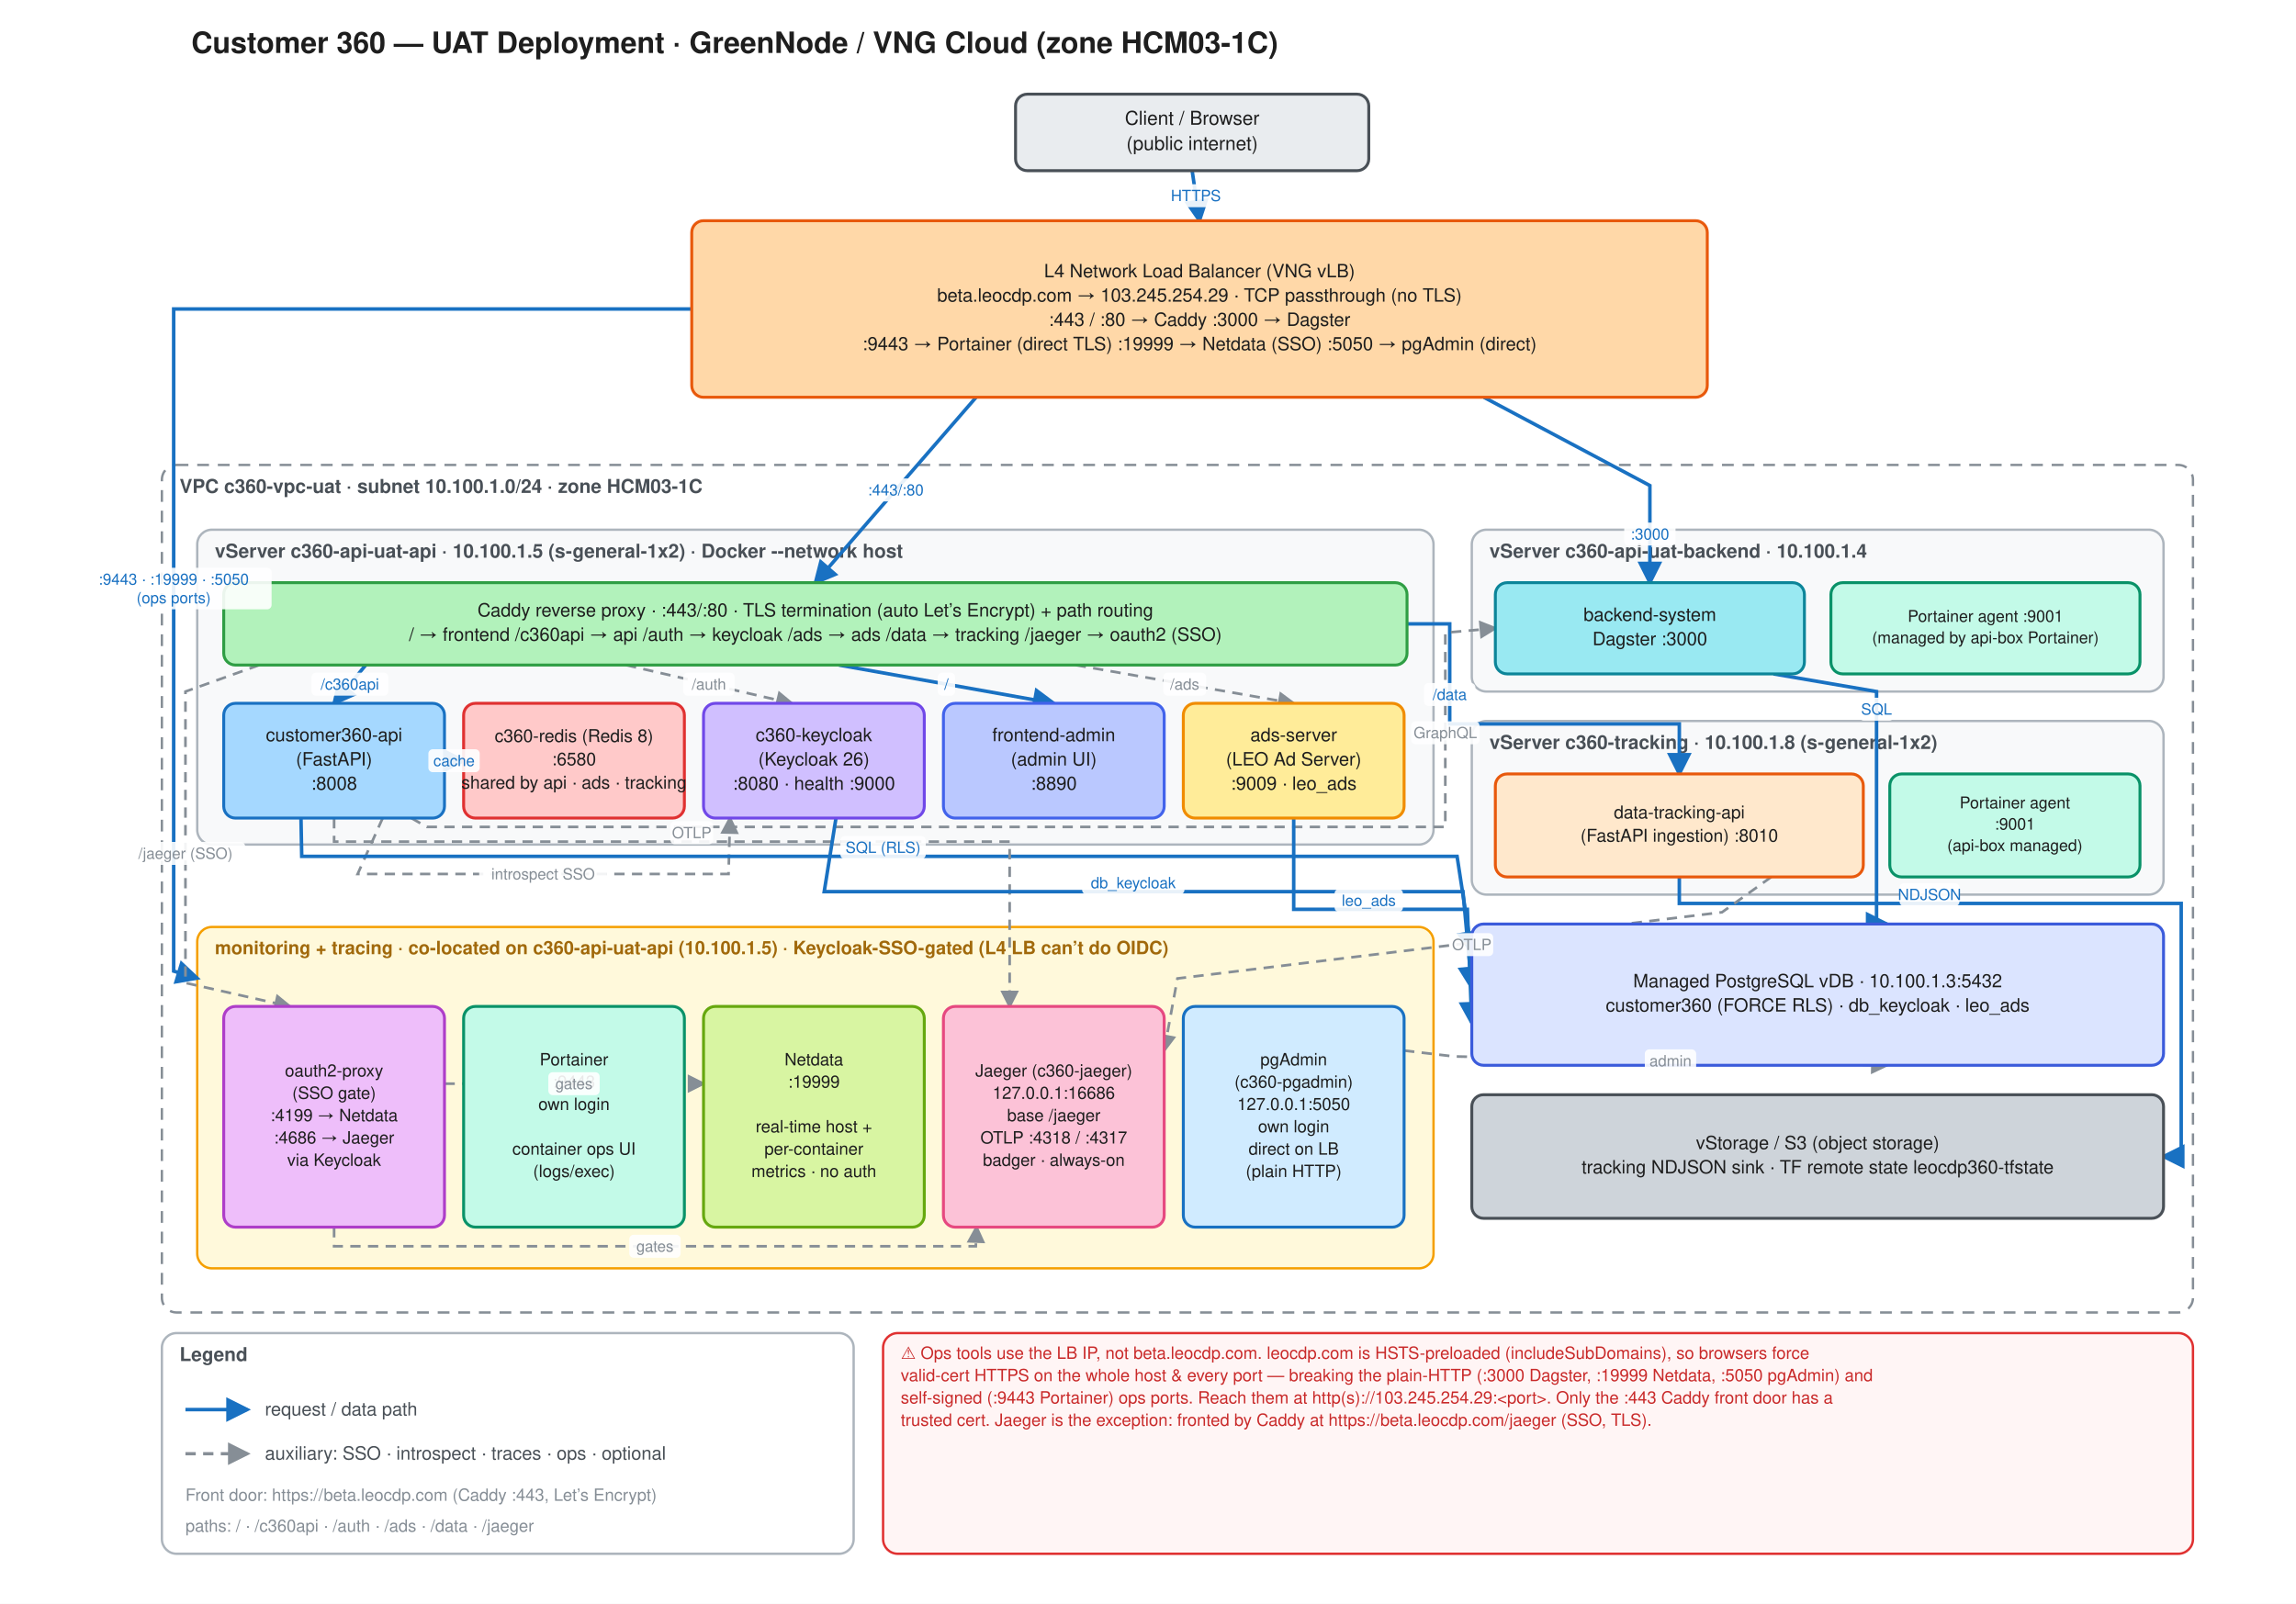
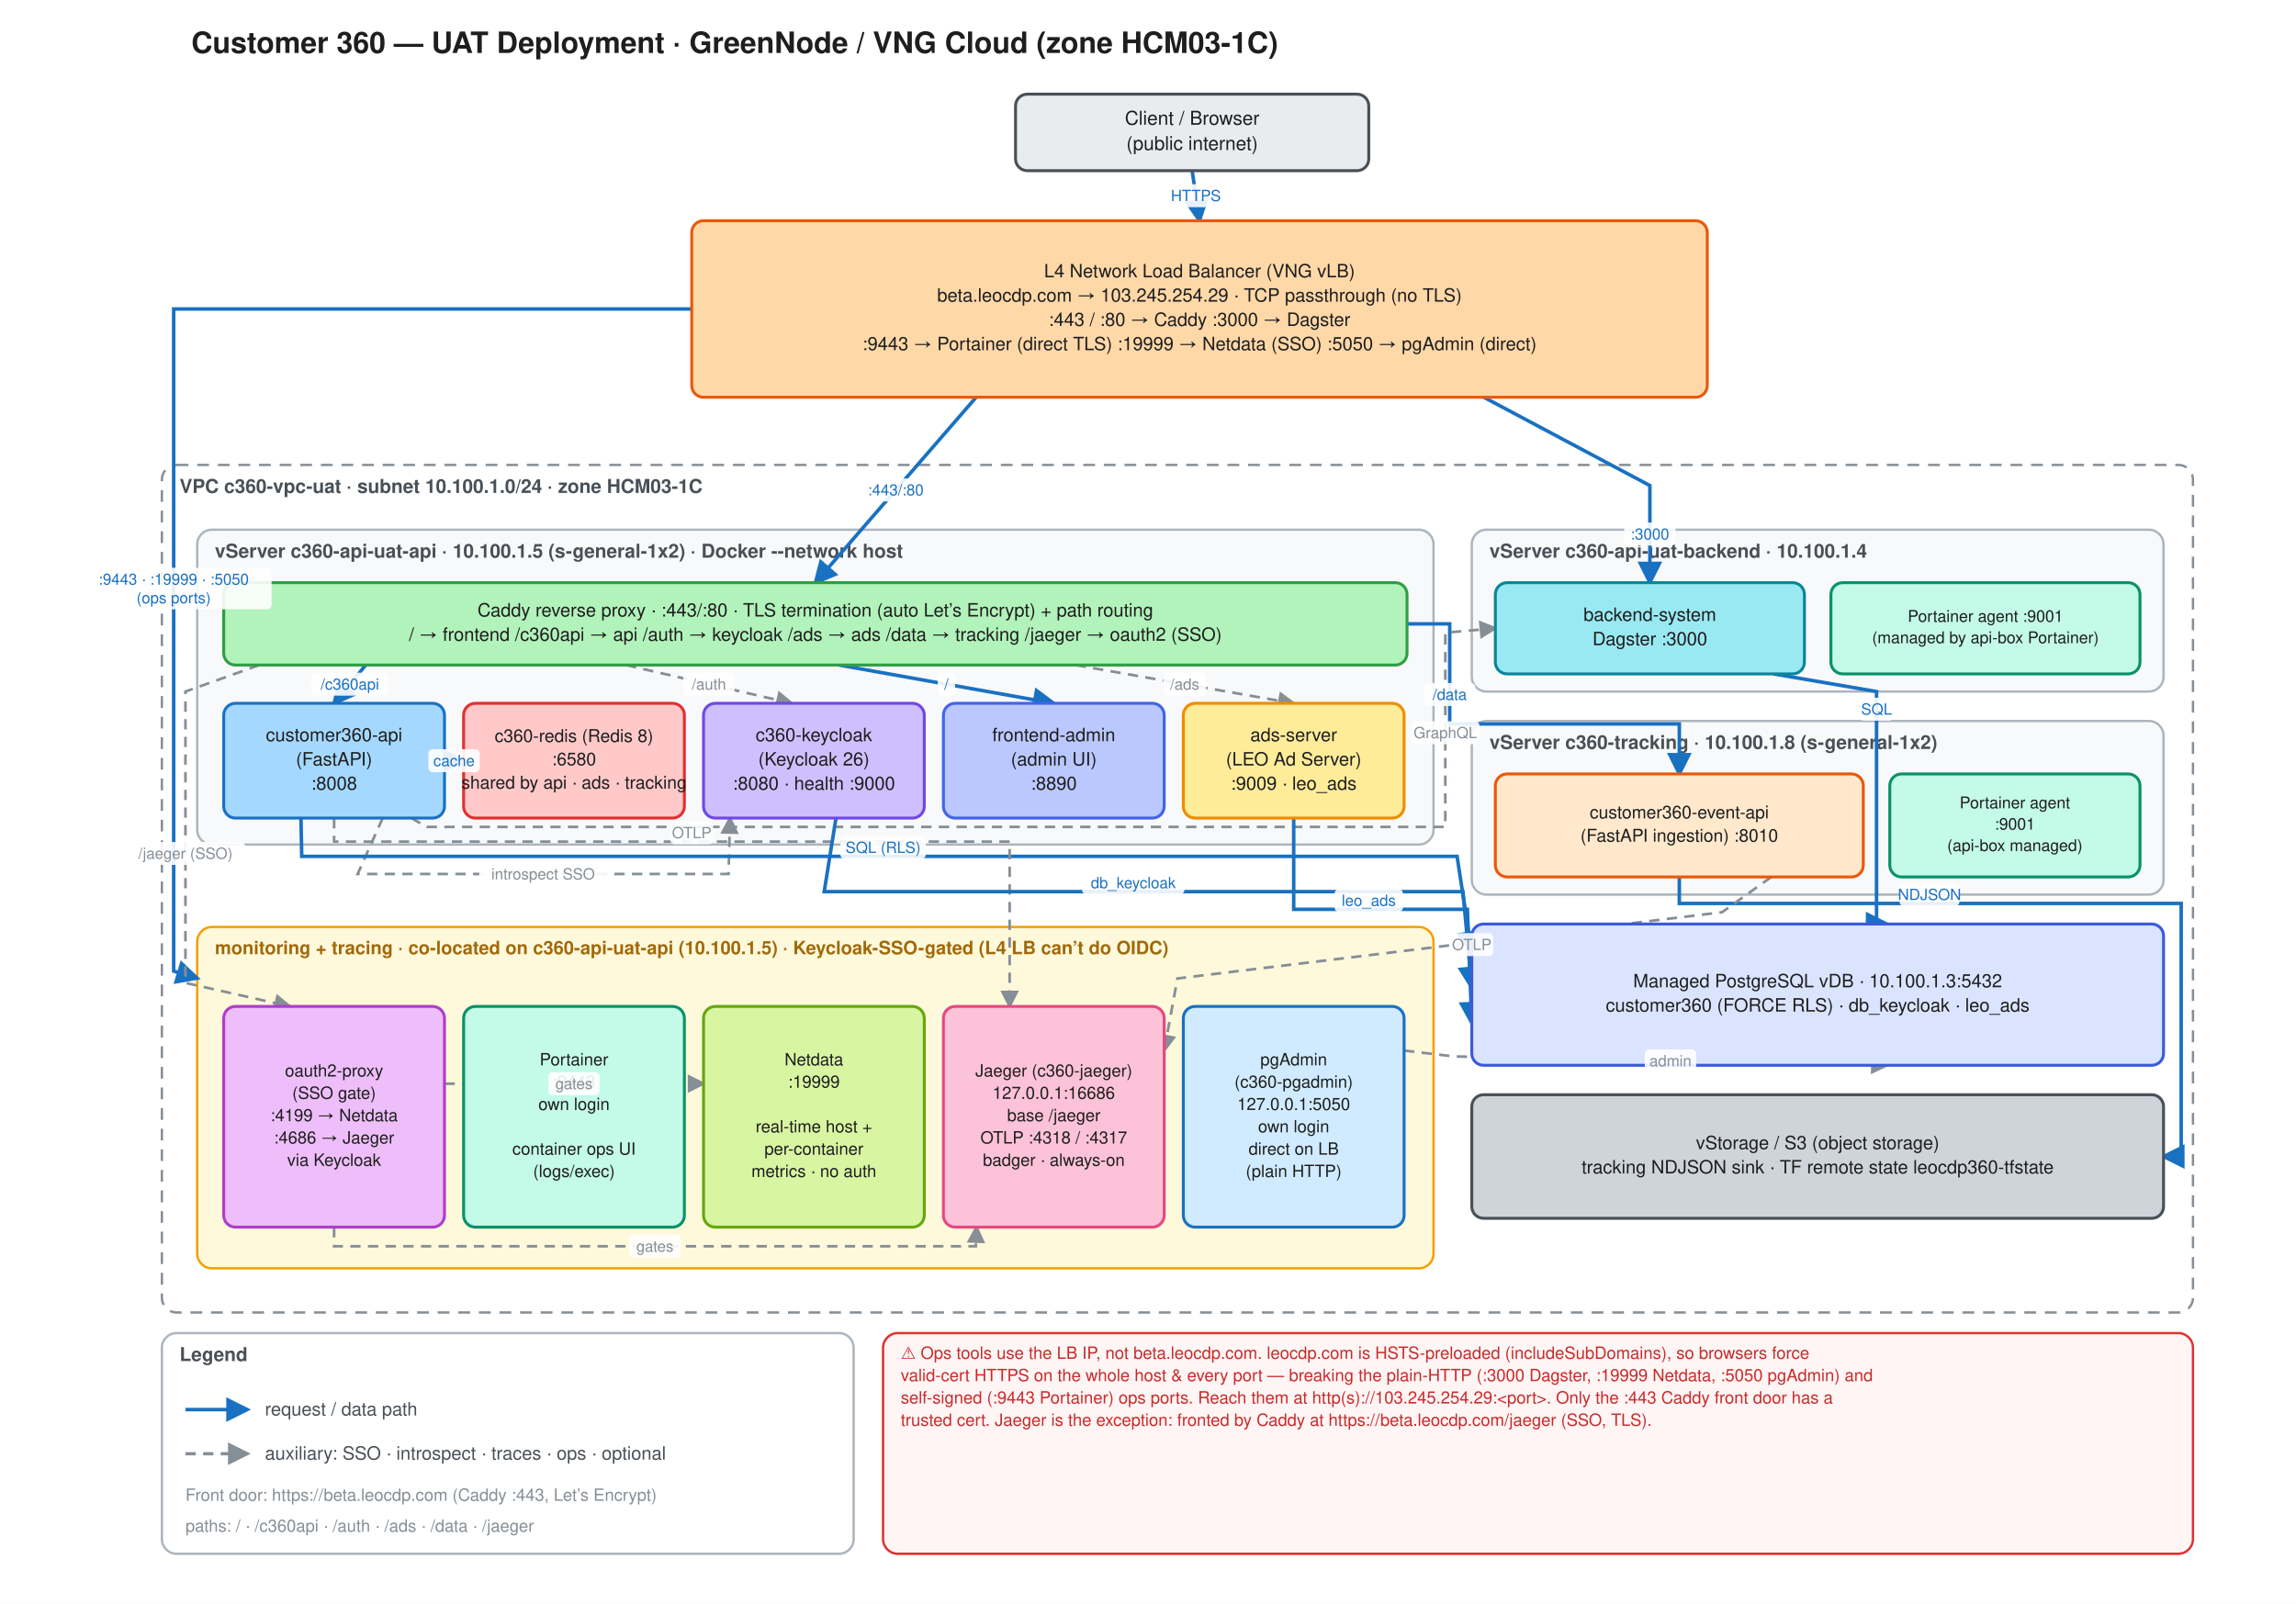
<svg xmlns="http://www.w3.org/2000/svg" width="1560" height="1090" viewBox="0 0 1560 1090" font-family="Helvetica,Arial,sans-serif">
  <rect width="1560" height="1090" fill="#ffffff" />
  <defs>
    <marker id="ah1971c2" viewBox="0 0 10 10" refX="8.5" refY="5" markerWidth="7" markerHeight="7" orient="auto-start-reverse">
      <path d="M0,0 L10,5 L0,10 z" fill="#1971c2" />
    </marker>
    <marker id="ah868e96" viewBox="0 0 10 10" refX="8.5" refY="5" markerWidth="7" markerHeight="7" orient="auto-start-reverse">
      <path d="M0,0 L10,5 L0,10 z" fill="#868e96" />
    </marker>
  </defs>
  <rect x="110" y="316" width="1380" height="576" rx="10" fill="none" stroke="#868e96" stroke-width="1.6" stroke-dasharray="8 6" />
  <text x="122" y="335" font-size="13" font-weight="700" fill="#495057" font-family="Helvetica,Arial,sans-serif">VPC  c360-vpc-uat  ·  subnet 10.100.1.0/24  ·  zone HCM03-1C</text>
  <rect x="134" y="360" width="840" height="214" rx="10" fill="#f8f9fa" stroke="#adb5bd" stroke-width="1.6" />
  <text x="146" y="379" font-size="13" font-weight="700" fill="#495057" font-family="Helvetica,Arial,sans-serif">vServer  c360-api-uat-api  ·  10.100.1.5  (s-general-1x2)  ·  Docker --network host</text>
  <rect x="134" y="630" width="840" height="232" rx="10" fill="#fff9db" stroke="#f59f00" stroke-width="1.6" />
  <text x="146" y="648.5" font-size="12.5" font-weight="700" fill="#a1690b" font-family="Helvetica,Arial,sans-serif">monitoring + tracing  ·  co-located on c360-api-uat-api (10.100.1.5)  ·  Keycloak-SSO-gated (L4 LB can’t do OIDC)</text>
  <rect x="1000" y="360" width="470" height="110" rx="10" fill="#f8f9fa" stroke="#adb5bd" stroke-width="1.6" />
  <text x="1012" y="379" font-size="13" font-weight="700" fill="#495057" font-family="Helvetica,Arial,sans-serif">vServer  c360-api-uat-backend  ·  10.100.1.4</text>
  <rect x="1000" y="490" width="470" height="118" rx="10" fill="#f8f9fa" stroke="#adb5bd" stroke-width="1.6" />
  <text x="1012" y="509" font-size="13" font-weight="700" fill="#495057" font-family="Helvetica,Arial,sans-serif">vServer  c360-tracking  ·  10.100.1.8  (s-general-1x2)</text>
  <rect x="110" y="906" width="470" height="150" rx="10" fill="#ffffff" stroke="#adb5bd" stroke-width="1.6" />
  <text x="122" y="925" font-size="13" font-weight="700" fill="#495057" font-family="Helvetica,Arial,sans-serif">Legend</text>
  <rect x="600" y="906" width="890" height="150" rx="10" fill="#fff5f5" stroke="#e03131" stroke-width="1.6" />
  <text x="612" y="923.5" font-size="11.5" fill="#c92a2a" font-family="Helvetica,Arial,sans-serif">⚠ Ops tools use the LB IP, not beta.leocdp.com. leocdp.com is HSTS-preloaded (includeSubDomains), so browsers force</text>
  <text x="612" y="938.68" font-size="11.5" fill="#c92a2a" font-family="Helvetica,Arial,sans-serif">valid-cert HTTPS on the whole host &amp; every port — breaking the plain-HTTP (:3000 Dagster, :19999 Netdata, :5050 pgAdmin) and</text>
  <text x="612" y="953.86" font-size="11.5" fill="#c92a2a" font-family="Helvetica,Arial,sans-serif">self-signed (:9443 Portainer) ops ports. Reach them at http(s)://103.245.254.29:&lt;port&gt;. Only the :443 Caddy front door has a</text>
  <text x="612" y="969.04" font-size="11.5" fill="#c92a2a" font-family="Helvetica,Arial,sans-serif">trusted cert. Jaeger is the exception: fronted by Caddy at https://beta.leocdp.com/jaeger (SSO, TLS).</text>
  <line x1="126" y1="958" x2="168" y2="958" stroke="#1971c2" stroke-width="2.4" marker-end="url(#ah1971c2)" />
  <text x="180" y="962" font-size="12.5" fill="#495057">request / data path</text>
  <line x1="126" y1="988" x2="168" y2="988" stroke="#868e96" stroke-width="2.2" stroke-dasharray="7 5" marker-end="url(#ah868e96)" />
  <text x="180" y="992" font-size="12.5" fill="#495057">auxiliary: SSO · introspect · traces · ops · optional</text>
  <text x="126" y="1020" font-size="11.5" fill="#868e96">Front door: https://beta.leocdp.com (Caddy :443, Let’s Encrypt)</text>
  <text x="126" y="1041" font-size="11.5" fill="#868e96">paths: / · /c360api · /auth · /ads · /data · /jaeger</text>
  <path d="M810,116 L815,150" fill="none" stroke="#1971c2" stroke-width="2.4" marker-end="url(#ah1971c2)" />
  <path d="M663.2,270 L554,396" fill="none" stroke="#1971c2" stroke-width="2.4" marker-end="url(#ah1971c2)" />
  <path d="M1008.2,270 L1121,330 L1121,396" fill="none" stroke="#1971c2" stroke-width="2.4" marker-end="url(#ah1971c2)" />
  <path d="M470,210 L118,210 L118,660 L134,664.8" fill="none" stroke="#1971c2" stroke-width="2.4" marker-end="url(#ah1971c2)" />
  <path d="M248.48,452 L227,478" fill="none" stroke="#1971c2" stroke-width="2.4" marker-end="url(#ah1971c2)" />
  <path d="M425.36,452 L538,478" fill="none" stroke="#868e96" stroke-width="1.8" stroke-dasharray="7 5" marker-end="url(#ah868e96)" />
  <path d="M570.08,452 L716,478" fill="none" stroke="#1971c2" stroke-width="2.4" marker-end="url(#ah1971c2)" />
  <path d="M730.88,452 L879,478" fill="none" stroke="#868e96" stroke-width="1.8" stroke-dasharray="7 5" marker-end="url(#ah868e96)" />
  <path d="M956,424 L985,424 L985,492 L1141,492 L1141,526" fill="none" stroke="#1971c2" stroke-width="2.4" marker-end="url(#ah1971c2)" />
  <path d="M176.12,452 L126,470 L126,668 L197,684" fill="none" stroke="#868e96" stroke-width="1.8" stroke-dasharray="7 5" marker-end="url(#ah868e96)" />
  <path d="M302,517 L315,517" fill="none" stroke="#1971c2" stroke-width="2.4" marker-end="url(#ah1971c2)" />
  <path d="M260,556 L243,594 L495,594 L496,556" fill="none" stroke="#868e96" stroke-width="1.8" stroke-dasharray="7 5" marker-end="url(#ah868e96)" />
  <path d="M204.5,556 L205,582 L990,582 L1000,647.2" fill="none" stroke="#1971c2" stroke-width="2.4" marker-end="url(#ah1971c2)" />
  <path d="M227,556 L227,572 L686,572 L686,684" fill="none" stroke="#868e96" stroke-width="1.8" stroke-dasharray="7 5" marker-end="url(#ah868e96)" />
  <path d="M279.5,556 L290,562 L982,562 L982,430 L1016,427" fill="none" stroke="#868e96" stroke-width="1.8" stroke-dasharray="7 5" marker-end="url(#ah868e96)" />
  <path d="M568,556 L560,606 L994,606 L1000,671.2" fill="none" stroke="#1971c2" stroke-width="2.4" marker-end="url(#ah1971c2)" />
  <path d="M879,556 L879,618 L997,618 L1000,695.2" fill="none" stroke="#1971c2" stroke-width="2.4" marker-end="url(#ah1971c2)" />
  <path d="M1205,458 L1275,470 L1275,628 L1282,628" fill="none" stroke="#1971c2" stroke-width="2.4" marker-end="url(#ah1971c2)" />
  <path d="M1141,596 L1141,614 L1482,614 L1482,786 L1470,786" fill="none" stroke="#1971c2" stroke-width="2.4" marker-end="url(#ah1971c2)" />
  <path d="M1203.5,596 L1170,620 L800,665 L791,714" fill="none" stroke="#868e96" stroke-width="1.8" stroke-dasharray="7 5" marker-end="url(#ah868e96)" />
  <path d="M302,736.5 L478,736.5" fill="none" stroke="#868e96" stroke-width="1.8" stroke-dasharray="7 5" marker-end="url(#ah868e96)" />
  <path d="M227,834 L227,847 L663,847 L663.5,834" fill="none" stroke="#868e96" stroke-width="1.8" stroke-dasharray="7 5" marker-end="url(#ah868e96)" />
  <path d="M954,714 L988,718 L1282,724" fill="none" stroke="#868e96" stroke-width="1.8" stroke-dasharray="7 5" marker-end="url(#ah868e96)" />
  <rect x="690" y="64" width="240" height="52" rx="8" fill="#e9ecef" stroke="#495057" stroke-width="2" />
  <text x="810" y="84.8" font-size="13" fill="#1e1e1e" text-anchor="middle" font-family="Helvetica,Arial,sans-serif">Client / Browser</text>
  <text x="810" y="101.96" font-size="13" fill="#1e1e1e" text-anchor="middle" font-family="Helvetica,Arial,sans-serif">(public internet)</text>
  <rect x="470" y="150" width="690" height="120" rx="8" fill="#ffd8a8" stroke="#e8590c" stroke-width="2" />
  <text x="815" y="188.5" font-size="12.5" fill="#1e1e1e" text-anchor="middle" font-family="Helvetica,Arial,sans-serif">L4 Network Load Balancer  (VNG vLB)</text>
  <text x="815" y="205" font-size="12.5" fill="#1e1e1e" text-anchor="middle" font-family="Helvetica,Arial,sans-serif">beta.leocdp.com  →  103.245.254.29   ·   TCP passthrough (no TLS)</text>
  <text x="815" y="221.5" font-size="12.5" fill="#1e1e1e" text-anchor="middle" font-family="Helvetica,Arial,sans-serif">:443 / :80 → Caddy      :3000 → Dagster</text>
  <text x="815" y="238" font-size="12.5" fill="#1e1e1e" text-anchor="middle" font-family="Helvetica,Arial,sans-serif">:9443 → Portainer (direct TLS)   :19999 → Netdata (SSO)   :5050 → pgAdmin (direct)</text>
  <rect x="152" y="396" width="804" height="56" rx="8" fill="#b2f2bb" stroke="#2f9e44" stroke-width="2" />
  <text x="554" y="419" font-size="12.5" fill="#1e1e1e" text-anchor="middle" font-family="Helvetica,Arial,sans-serif">Caddy reverse proxy  ·  :443/:80  ·  TLS termination (auto Let’s Encrypt) + path routing</text>
  <text x="554" y="435.5" font-size="12.5" fill="#1e1e1e" text-anchor="middle" font-family="Helvetica,Arial,sans-serif">/ → frontend   /c360api → api   /auth → keycloak   /ads → ads   /data → tracking   /jaeger → oauth2 (SSO)</text>
  <rect x="152" y="478" width="150" height="78" rx="8" fill="#a5d8ff" stroke="#1971c2" stroke-width="2" />
  <text x="227" y="503.75" font-size="12.5" fill="#1e1e1e" text-anchor="middle" font-family="Helvetica,Arial,sans-serif">customer360-api</text>
  <text x="227" y="520.25" font-size="12.5" fill="#1e1e1e" text-anchor="middle" font-family="Helvetica,Arial,sans-serif">(FastAPI)</text>
  <text x="227" y="536.75" font-size="12.5" fill="#1e1e1e" text-anchor="middle" font-family="Helvetica,Arial,sans-serif">:8008</text>
  <rect x="315" y="478" width="150" height="78" rx="8" fill="#ffc9c9" stroke="#e03131" stroke-width="2" />
  <text x="390" y="504.28" font-size="12" fill="#1e1e1e" text-anchor="middle" font-family="Helvetica,Arial,sans-serif">c360-redis (Redis 8)</text>
  <text x="390" y="520.12" font-size="12" fill="#1e1e1e" text-anchor="middle" font-family="Helvetica,Arial,sans-serif">:6580</text>
  <text x="390" y="535.96" font-size="12" fill="#1e1e1e" text-anchor="middle" font-family="Helvetica,Arial,sans-serif">shared by api · ads · tracking</text>
  <rect x="478" y="478" width="150" height="78" rx="8" fill="#d0bfff" stroke="#7048e8" stroke-width="2" />
  <text x="553" y="503.75" font-size="12.5" fill="#1e1e1e" text-anchor="middle" font-family="Helvetica,Arial,sans-serif">c360-keycloak</text>
  <text x="553" y="520.25" font-size="12.5" fill="#1e1e1e" text-anchor="middle" font-family="Helvetica,Arial,sans-serif">(Keycloak 26)</text>
  <text x="553" y="536.75" font-size="12.5" fill="#1e1e1e" text-anchor="middle" font-family="Helvetica,Arial,sans-serif">:8080 · health :9000</text>
  <rect x="641" y="478" width="150" height="78" rx="8" fill="#bac8ff" stroke="#4263eb" stroke-width="2" />
  <text x="716" y="503.75" font-size="12.5" fill="#1e1e1e" text-anchor="middle" font-family="Helvetica,Arial,sans-serif">frontend-admin</text>
  <text x="716" y="520.25" font-size="12.5" fill="#1e1e1e" text-anchor="middle" font-family="Helvetica,Arial,sans-serif">(admin UI)</text>
  <text x="716" y="536.75" font-size="12.5" fill="#1e1e1e" text-anchor="middle" font-family="Helvetica,Arial,sans-serif">:8890</text>
  <rect x="804" y="478" width="150" height="78" rx="8" fill="#ffec99" stroke="#f08c00" stroke-width="2" />
  <text x="879" y="503.75" font-size="12.5" fill="#1e1e1e" text-anchor="middle" font-family="Helvetica,Arial,sans-serif">ads-server</text>
  <text x="879" y="520.25" font-size="12.5" fill="#1e1e1e" text-anchor="middle" font-family="Helvetica,Arial,sans-serif">(LEO Ad Server)</text>
  <text x="879" y="536.75" font-size="12.5" fill="#1e1e1e" text-anchor="middle" font-family="Helvetica,Arial,sans-serif">:9009 · leo_ads</text>
  <rect x="152" y="684" width="150" height="150" rx="8" fill="#eebefa" stroke="#ae3ec9" stroke-width="2" />
  <text x="227" y="731.63" font-size="11.5" fill="#1e1e1e" text-anchor="middle" font-family="Helvetica,Arial,sans-serif">oauth2-proxy</text>
  <text x="227" y="746.81" font-size="11.5" fill="#1e1e1e" text-anchor="middle" font-family="Helvetica,Arial,sans-serif">(SSO gate)</text>
  <text x="227" y="761.99" font-size="11.5" fill="#1e1e1e" text-anchor="middle" font-family="Helvetica,Arial,sans-serif">:4199 → Netdata</text>
  <text x="227" y="777.17" font-size="11.5" fill="#1e1e1e" text-anchor="middle" font-family="Helvetica,Arial,sans-serif">:4686 → Jaeger</text>
  <text x="227" y="792.35" font-size="11.5" fill="#1e1e1e" text-anchor="middle" font-family="Helvetica,Arial,sans-serif">via Keycloak</text>
  <rect x="315" y="684" width="150" height="150" rx="8" fill="#c3fae8" stroke="#099268" stroke-width="2" />
  <text x="390" y="724.04" font-size="11.5" fill="#1e1e1e" text-anchor="middle" font-family="Helvetica,Arial,sans-serif">Portainer</text>
  <text x="390" y="739.22" font-size="11.5" fill="#1e1e1e" text-anchor="middle" font-family="Helvetica,Arial,sans-serif">:9443</text>
  <text x="390" y="754.4" font-size="11.5" fill="#1e1e1e" text-anchor="middle" font-family="Helvetica,Arial,sans-serif">own login</text>
  <text x="390" y="769.58" font-size="11.5" fill="#1e1e1e" text-anchor="middle" font-family="Helvetica,Arial,sans-serif" />
  <text x="390" y="784.76" font-size="11.5" fill="#1e1e1e" text-anchor="middle" font-family="Helvetica,Arial,sans-serif">container ops UI</text>
  <text x="390" y="799.94" font-size="11.5" fill="#1e1e1e" text-anchor="middle" font-family="Helvetica,Arial,sans-serif">(logs/exec)</text>
  <rect x="478" y="684" width="150" height="150" rx="8" fill="#d8f5a2" stroke="#66a80f" stroke-width="2" />
  <text x="553" y="724.04" font-size="11.5" fill="#1e1e1e" text-anchor="middle" font-family="Helvetica,Arial,sans-serif">Netdata</text>
  <text x="553" y="739.22" font-size="11.5" fill="#1e1e1e" text-anchor="middle" font-family="Helvetica,Arial,sans-serif">:19999</text>
  <text x="553" y="754.4" font-size="11.5" fill="#1e1e1e" text-anchor="middle" font-family="Helvetica,Arial,sans-serif" />
  <text x="553" y="769.58" font-size="11.5" fill="#1e1e1e" text-anchor="middle" font-family="Helvetica,Arial,sans-serif">real-time host +</text>
  <text x="553" y="784.76" font-size="11.5" fill="#1e1e1e" text-anchor="middle" font-family="Helvetica,Arial,sans-serif">per-container</text>
  <text x="553" y="799.94" font-size="11.5" fill="#1e1e1e" text-anchor="middle" font-family="Helvetica,Arial,sans-serif">metrics · no auth</text>
  <rect x="641" y="684" width="150" height="150" rx="8" fill="#fcc2d7" stroke="#e64980" stroke-width="2" />
  <text x="716" y="731.63" font-size="11.5" fill="#1e1e1e" text-anchor="middle" font-family="Helvetica,Arial,sans-serif">Jaeger  (c360-jaeger)</text>
  <text x="716" y="746.81" font-size="11.5" fill="#1e1e1e" text-anchor="middle" font-family="Helvetica,Arial,sans-serif">127.0.0.1:16686</text>
  <text x="716" y="761.99" font-size="11.5" fill="#1e1e1e" text-anchor="middle" font-family="Helvetica,Arial,sans-serif">base /jaeger</text>
  <text x="716" y="777.17" font-size="11.5" fill="#1e1e1e" text-anchor="middle" font-family="Helvetica,Arial,sans-serif">OTLP :4318 / :4317</text>
  <text x="716" y="792.35" font-size="11.5" fill="#1e1e1e" text-anchor="middle" font-family="Helvetica,Arial,sans-serif">badger · always-on</text>
  <rect x="804" y="684" width="150" height="150" rx="8" fill="#d0ebff" stroke="#1971c2" stroke-width="2" />
  <text x="879" y="724.04" font-size="11.5" fill="#1e1e1e" text-anchor="middle" font-family="Helvetica,Arial,sans-serif">pgAdmin</text>
  <text x="879" y="739.22" font-size="11.5" fill="#1e1e1e" text-anchor="middle" font-family="Helvetica,Arial,sans-serif">(c360-pgadmin)</text>
  <text x="879" y="754.4" font-size="11.5" fill="#1e1e1e" text-anchor="middle" font-family="Helvetica,Arial,sans-serif">127.0.0.1:5050</text>
  <text x="879" y="769.58" font-size="11.5" fill="#1e1e1e" text-anchor="middle" font-family="Helvetica,Arial,sans-serif">own login</text>
  <text x="879" y="784.76" font-size="11.5" fill="#1e1e1e" text-anchor="middle" font-family="Helvetica,Arial,sans-serif">direct on LB</text>
  <text x="879" y="799.94" font-size="11.5" fill="#1e1e1e" text-anchor="middle" font-family="Helvetica,Arial,sans-serif">(plain HTTP)</text>
  <rect x="1016" y="396" width="210" height="62" rx="8" fill="#99e9f2" stroke="#0c8599" stroke-width="2" />
  <text x="1121" y="422" font-size="12.5" fill="#1e1e1e" text-anchor="middle" font-family="Helvetica,Arial,sans-serif">backend-system</text>
  <text x="1121" y="438.5" font-size="12.5" fill="#1e1e1e" text-anchor="middle" font-family="Helvetica,Arial,sans-serif">Dagster  :3000</text>
  <rect x="1244" y="396" width="210" height="62" rx="8" fill="#c3fae8" stroke="#099268" stroke-width="2" />
  <text x="1349" y="422.6" font-size="11" fill="#1e1e1e" text-anchor="middle" font-family="Helvetica,Arial,sans-serif">Portainer agent  :9001</text>
  <text x="1349" y="437.12" font-size="11" fill="#1e1e1e" text-anchor="middle" font-family="Helvetica,Arial,sans-serif">(managed by api-box Portainer)</text>
  <rect x="1016" y="526" width="250" height="70" rx="8" fill="#ffe8cc" stroke="#e8590c" stroke-width="2" />
-   <text x="1141" y="556.2" font-size="12" fill="#1e1e1e" text-anchor="middle" font-family="Helvetica,Arial,sans-serif">data-tracking-api</text>
+   <text x="1141" y="556.2" font-size="12" fill="#1e1e1e" text-anchor="middle" font-family="Helvetica,Arial,sans-serif">customer360-event-api</text>
  <text x="1141" y="572.04" font-size="12" fill="#1e1e1e" text-anchor="middle" font-family="Helvetica,Arial,sans-serif">(FastAPI ingestion)  :8010</text>
  <rect x="1284" y="526" width="170" height="70" rx="8" fill="#c3fae8" stroke="#099268" stroke-width="2" />
  <text x="1369" y="549.34" font-size="11" fill="#1e1e1e" text-anchor="middle" font-family="Helvetica,Arial,sans-serif">Portainer agent</text>
  <text x="1369" y="563.86" font-size="11" fill="#1e1e1e" text-anchor="middle" font-family="Helvetica,Arial,sans-serif">:9001</text>
  <text x="1369" y="578.38" font-size="11" fill="#1e1e1e" text-anchor="middle" font-family="Helvetica,Arial,sans-serif">(api-box managed)</text>
  <rect x="1000" y="628" width="470" height="96" rx="8" fill="#dbe4ff" stroke="#3b5bdb" stroke-width="2" />
  <text x="1235" y="671" font-size="12.5" fill="#1e1e1e" text-anchor="middle" font-family="Helvetica,Arial,sans-serif">Managed PostgreSQL vDB  ·  10.100.1.3:5432</text>
  <text x="1235" y="687.5" font-size="12.5" fill="#1e1e1e" text-anchor="middle" font-family="Helvetica,Arial,sans-serif">customer360 (FORCE RLS)  ·  db_keycloak  ·  leo_ads</text>
  <rect x="1000" y="744" width="470" height="84" rx="8" fill="#ced4da" stroke="#495057" stroke-width="2" />
  <text x="1235" y="781" font-size="12.5" fill="#1e1e1e" text-anchor="middle" font-family="Helvetica,Arial,sans-serif">vStorage / S3  (object storage)</text>
  <text x="1235" y="797.5" font-size="12.5" fill="#1e1e1e" text-anchor="middle" font-family="Helvetica,Arial,sans-serif">tracking NDJSON sink  ·  TF remote state  leocdp360-tfstate</text>
  <rect x="795.062" y="125.2" width="34.875" height="15.6" rx="3" fill="#ffffff" fill-opacity="0.9" />
  <text x="812.5" y="136.675" font-size="10.5" fill="#1971c2" text-anchor="middle" font-family="Helvetica,Arial,sans-serif">HTTPS</text>
  <rect x="582.5" y="325.2" width="52.2" height="15.6" rx="3" fill="#ffffff" fill-opacity="0.9" />
  <text x="608.6" y="336.675" font-size="10.5" fill="#1971c2" text-anchor="middle" font-family="Helvetica,Arial,sans-serif">:443/:80</text>
  <rect x="1103.562" y="355.2" width="34.875" height="15.6" rx="3" fill="#ffffff" fill-opacity="0.9" />
  <text x="1121" y="366.675" font-size="10.5" fill="#1971c2" text-anchor="middle" font-family="Helvetica,Arial,sans-serif">:3000</text>
  <rect x="51.475" y="385.9" width="133.05" height="28.2" rx="3" fill="#ffffff" fill-opacity="0.9" />
  <text x="118" y="397.375" font-size="10.5" fill="#1971c2" text-anchor="middle" font-family="Helvetica,Arial,sans-serif">:9443 · :19999 · :5050</text>
  <text x="118" y="409.975" font-size="10.5" fill="#1971c2" text-anchor="middle" font-family="Helvetica,Arial,sans-serif">(ops ports)</text>
  <rect x="211.64" y="457.2" width="52.2" height="15.6" rx="3" fill="#ffffff" fill-opacity="0.9" />
  <text x="237.74" y="468.675" font-size="10.5" fill="#1971c2" text-anchor="middle" font-family="Helvetica,Arial,sans-serif">/c360api</text>
  <rect x="464.243" y="457.2" width="34.875" height="15.6" rx="3" fill="#ffffff" fill-opacity="0.9" />
  <text x="481.68" y="468.675" font-size="10.5" fill="#868e96" text-anchor="middle" font-family="Helvetica,Arial,sans-serif">/auth</text>
  <rect x="637.152" y="457.2" width="11.775" height="15.6" rx="3" fill="#ffffff" fill-opacity="0.9" />
  <text x="643.04" y="468.675" font-size="10.5" fill="#1971c2" text-anchor="middle" font-family="Helvetica,Arial,sans-serif">/</text>
  <rect x="790.39" y="457.2" width="29.1" height="15.6" rx="3" fill="#ffffff" fill-opacity="0.9" />
  <text x="804.94" y="468.675" font-size="10.5" fill="#868e96" text-anchor="middle" font-family="Helvetica,Arial,sans-serif">/ads</text>
  <rect x="967.562" y="464.2" width="34.875" height="15.6" rx="3" fill="#ffffff" fill-opacity="0.9" />
  <text x="985" y="475.675" font-size="10.5" fill="#1971c2" text-anchor="middle" font-family="Helvetica,Arial,sans-serif">/data</text>
  <rect x="85.463" y="572.2" width="81.075" height="15.6" rx="3" fill="#ffffff" fill-opacity="0.9" />
  <text x="126" y="583.675" font-size="10.5" fill="#868e96" text-anchor="middle" font-family="Helvetica,Arial,sans-serif">/jaeger (SSO)</text>
  <rect x="291.062" y="509.2" width="34.875" height="15.6" rx="3" fill="#ffffff" fill-opacity="0.9" />
  <text x="308.5" y="520.675" font-size="10.5" fill="#1971c2" text-anchor="middle" font-family="Helvetica,Arial,sans-serif">cache</text>
  <rect x="325.575" y="586.2" width="86.85" height="15.6" rx="3" fill="#ffffff" fill-opacity="0.9" />
  <text x="369" y="597.675" font-size="10.5" fill="#868e96" text-anchor="middle" font-family="Helvetica,Arial,sans-serif">introspect SSO</text>
  <rect x="571.013" y="568.2" width="57.975" height="15.6" rx="3" fill="#ffffff" fill-opacity="0.9" />
  <text x="600" y="579.675" font-size="10.5" fill="#1971c2" text-anchor="middle" font-family="Helvetica,Arial,sans-serif">SQL (RLS)</text>
  <rect x="455.45" y="558.2" width="29.1" height="15.6" rx="3" fill="#ffffff" fill-opacity="0.9" />
  <text x="470" y="569.675" font-size="10.5" fill="#868e96" text-anchor="middle" font-family="Helvetica,Arial,sans-serif">OTLP</text>
  <rect x="958.788" y="490.2" width="46.425" height="15.6" rx="3" fill="#ffffff" fill-opacity="0.9" />
  <text x="982" y="501.675" font-size="10.5" fill="#868e96" text-anchor="middle" font-family="Helvetica,Arial,sans-serif">GraphQL</text>
  <rect x="735.237" y="592.2" width="69.525" height="15.6" rx="3" fill="#ffffff" fill-opacity="0.9" />
  <text x="770" y="603.675" font-size="10.5" fill="#1971c2" text-anchor="middle" font-family="Helvetica,Arial,sans-serif">db_keycloak</text>
  <rect x="906.788" y="604.2" width="46.425" height="15.6" rx="3" fill="#ffffff" fill-opacity="0.9" />
  <text x="930" y="615.675" font-size="10.5" fill="#1971c2" text-anchor="middle" font-family="Helvetica,Arial,sans-serif">leo_ads</text>
  <rect x="1263.338" y="474.2" width="23.325" height="15.6" rx="3" fill="#ffffff" fill-opacity="0.9" />
  <text x="1275" y="485.675" font-size="10.5" fill="#1971c2" text-anchor="middle" font-family="Helvetica,Arial,sans-serif">SQL</text>
  <rect x="1290.675" y="600.2" width="40.65" height="15.6" rx="3" fill="#ffffff" fill-opacity="0.9" />
  <text x="1311" y="611.675" font-size="10.5" fill="#1971c2" text-anchor="middle" font-family="Helvetica,Arial,sans-serif">NDJSON</text>
  <rect x="985.45" y="634.2" width="29.1" height="15.6" rx="3" fill="#ffffff" fill-opacity="0.9" />
  <text x="1000" y="645.675" font-size="10.5" fill="#868e96" text-anchor="middle" font-family="Helvetica,Arial,sans-serif">OTLP</text>
  <rect x="372.562" y="728.7" width="34.875" height="15.6" rx="3" fill="#ffffff" fill-opacity="0.9" />
  <text x="390" y="740.175" font-size="10.5" fill="#868e96" text-anchor="middle" font-family="Helvetica,Arial,sans-serif">gates</text>
  <rect x="427.562" y="839.2" width="34.875" height="15.6" rx="3" fill="#ffffff" fill-opacity="0.9" />
  <text x="445" y="850.675" font-size="10.5" fill="#868e96" text-anchor="middle" font-family="Helvetica,Arial,sans-serif">gates</text>
  <rect x="1117.562" y="713.2" width="34.875" height="15.6" rx="3" fill="#ffffff" fill-opacity="0.9" />
  <text x="1135" y="724.675" font-size="10.5" fill="#868e96" text-anchor="middle" font-family="Helvetica,Arial,sans-serif">admin</text>
  <text x="130" y="36" font-size="20" font-weight="700" fill="#1e1e1e" font-family="Helvetica,Arial,sans-serif">Customer 360 — UAT Deployment  ·  GreenNode / VNG Cloud (zone HCM03-1C)</text>
</svg>
